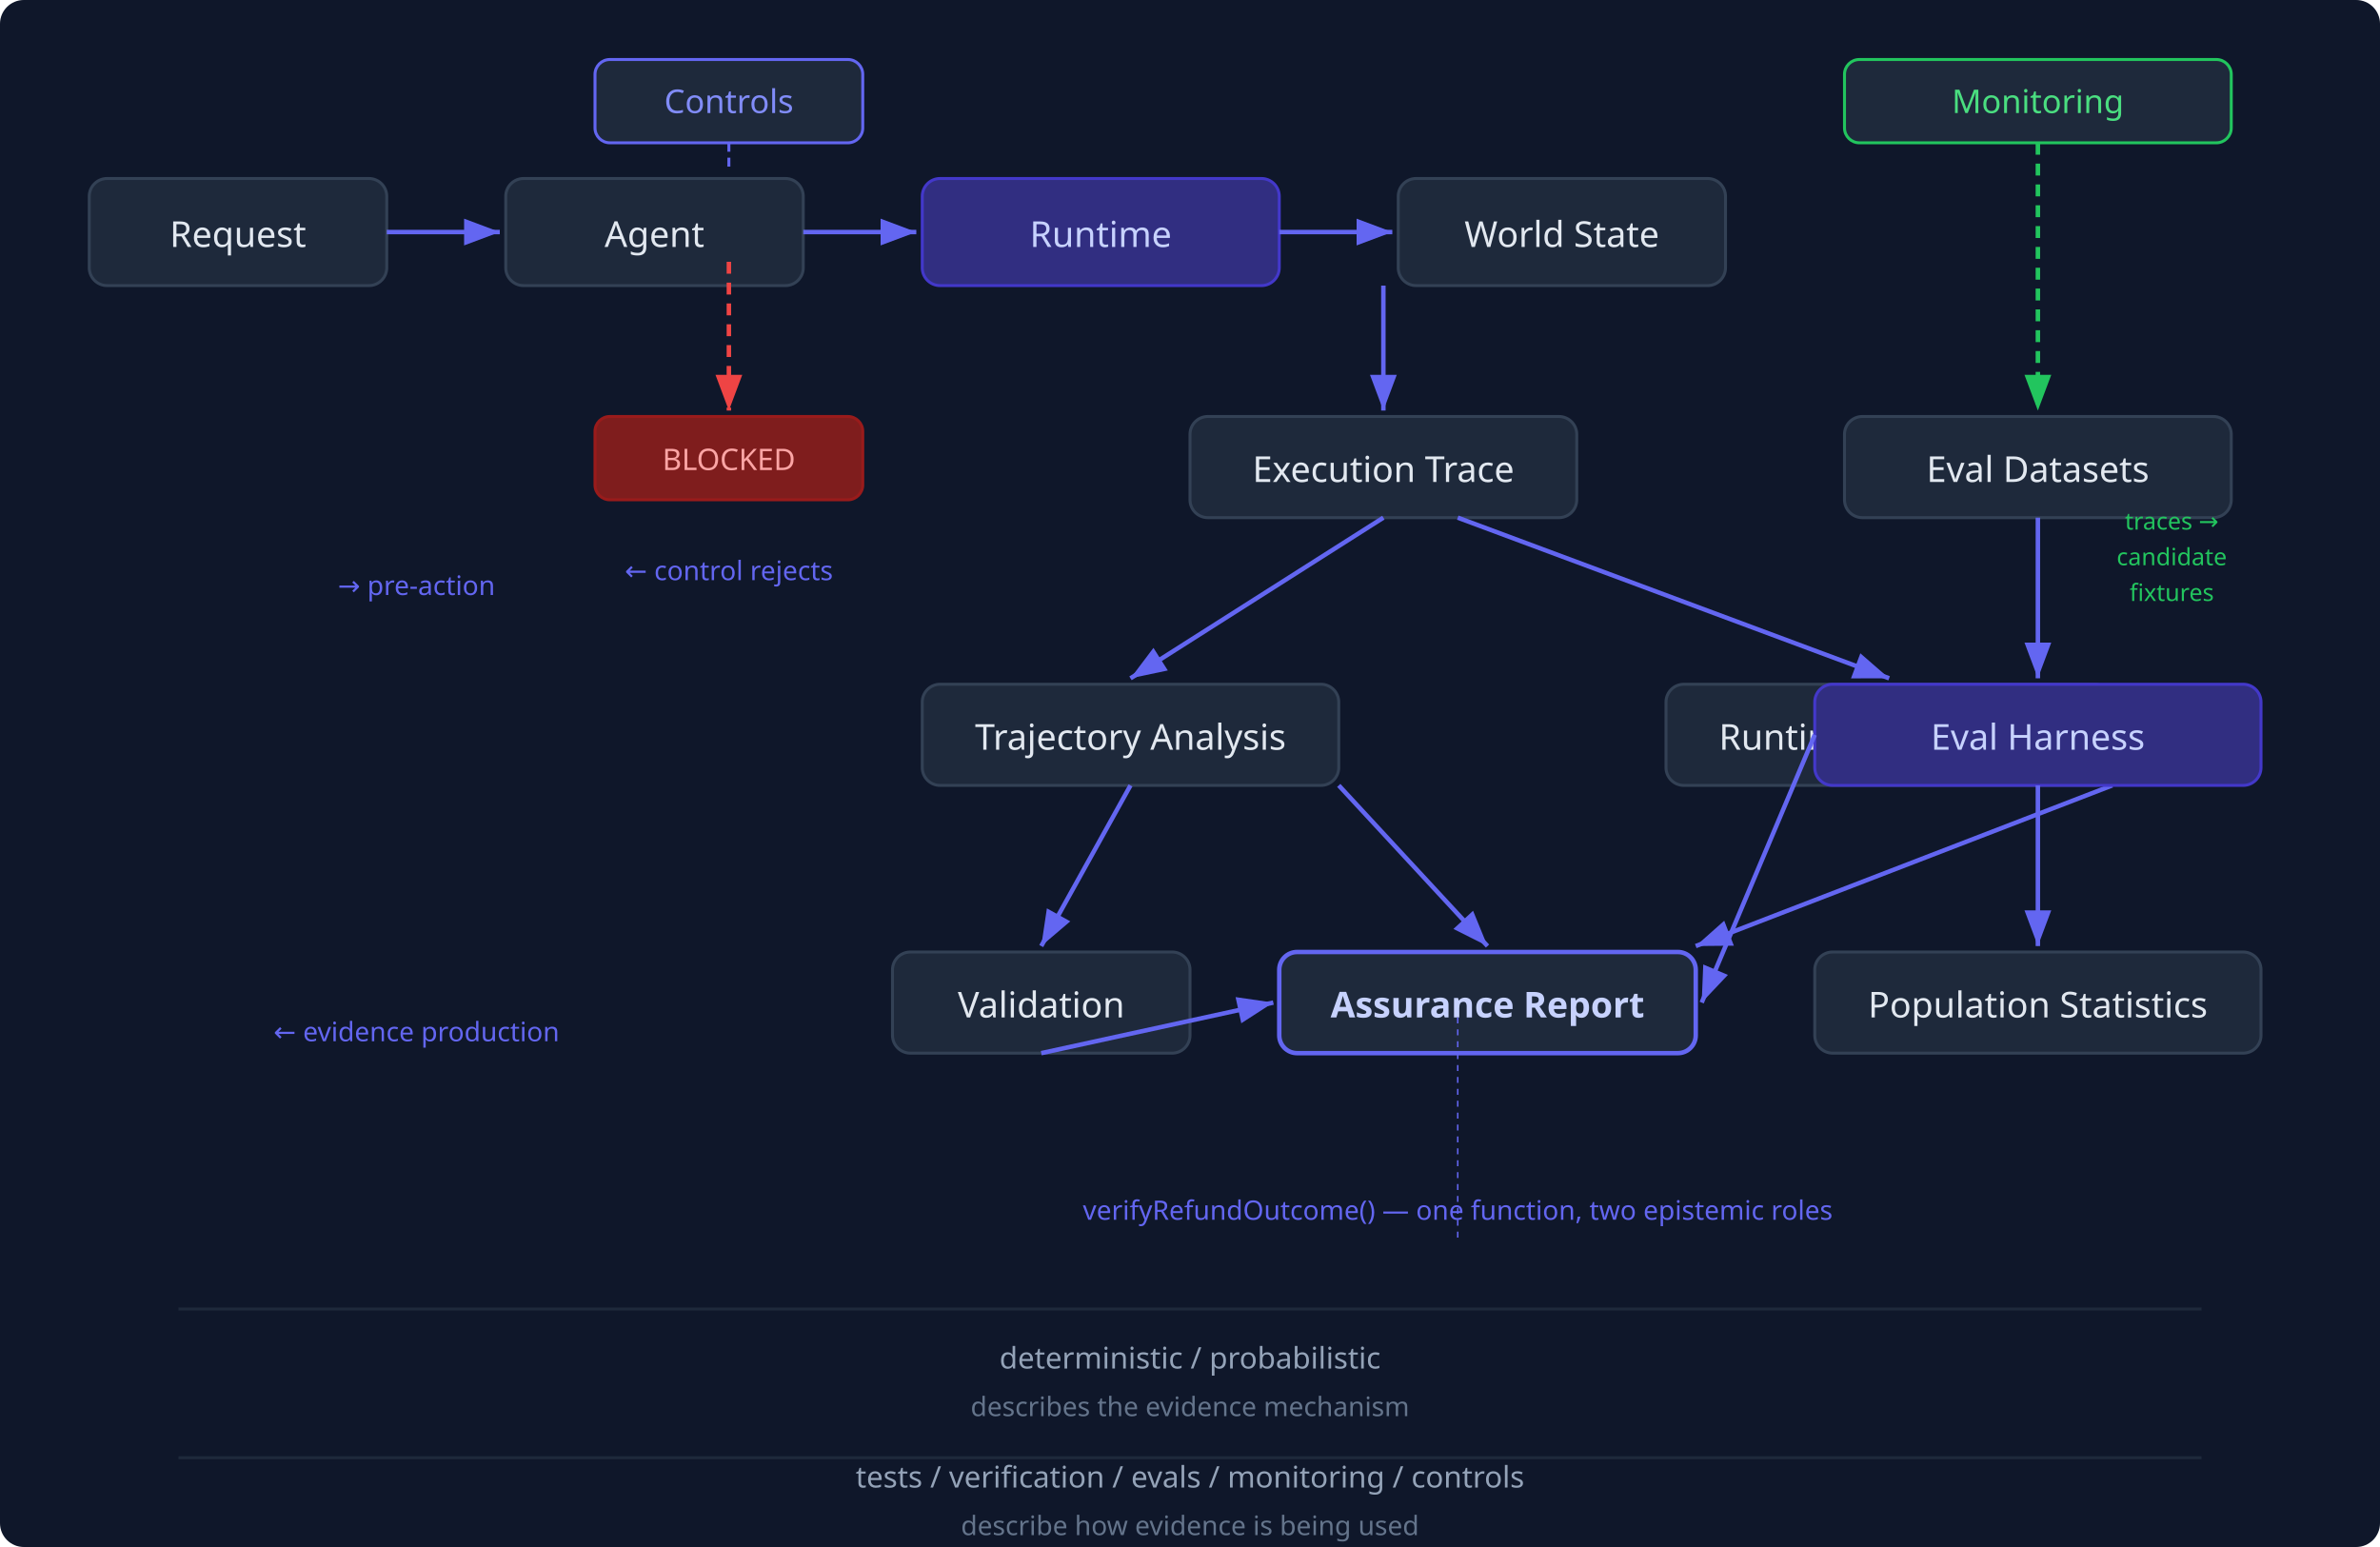
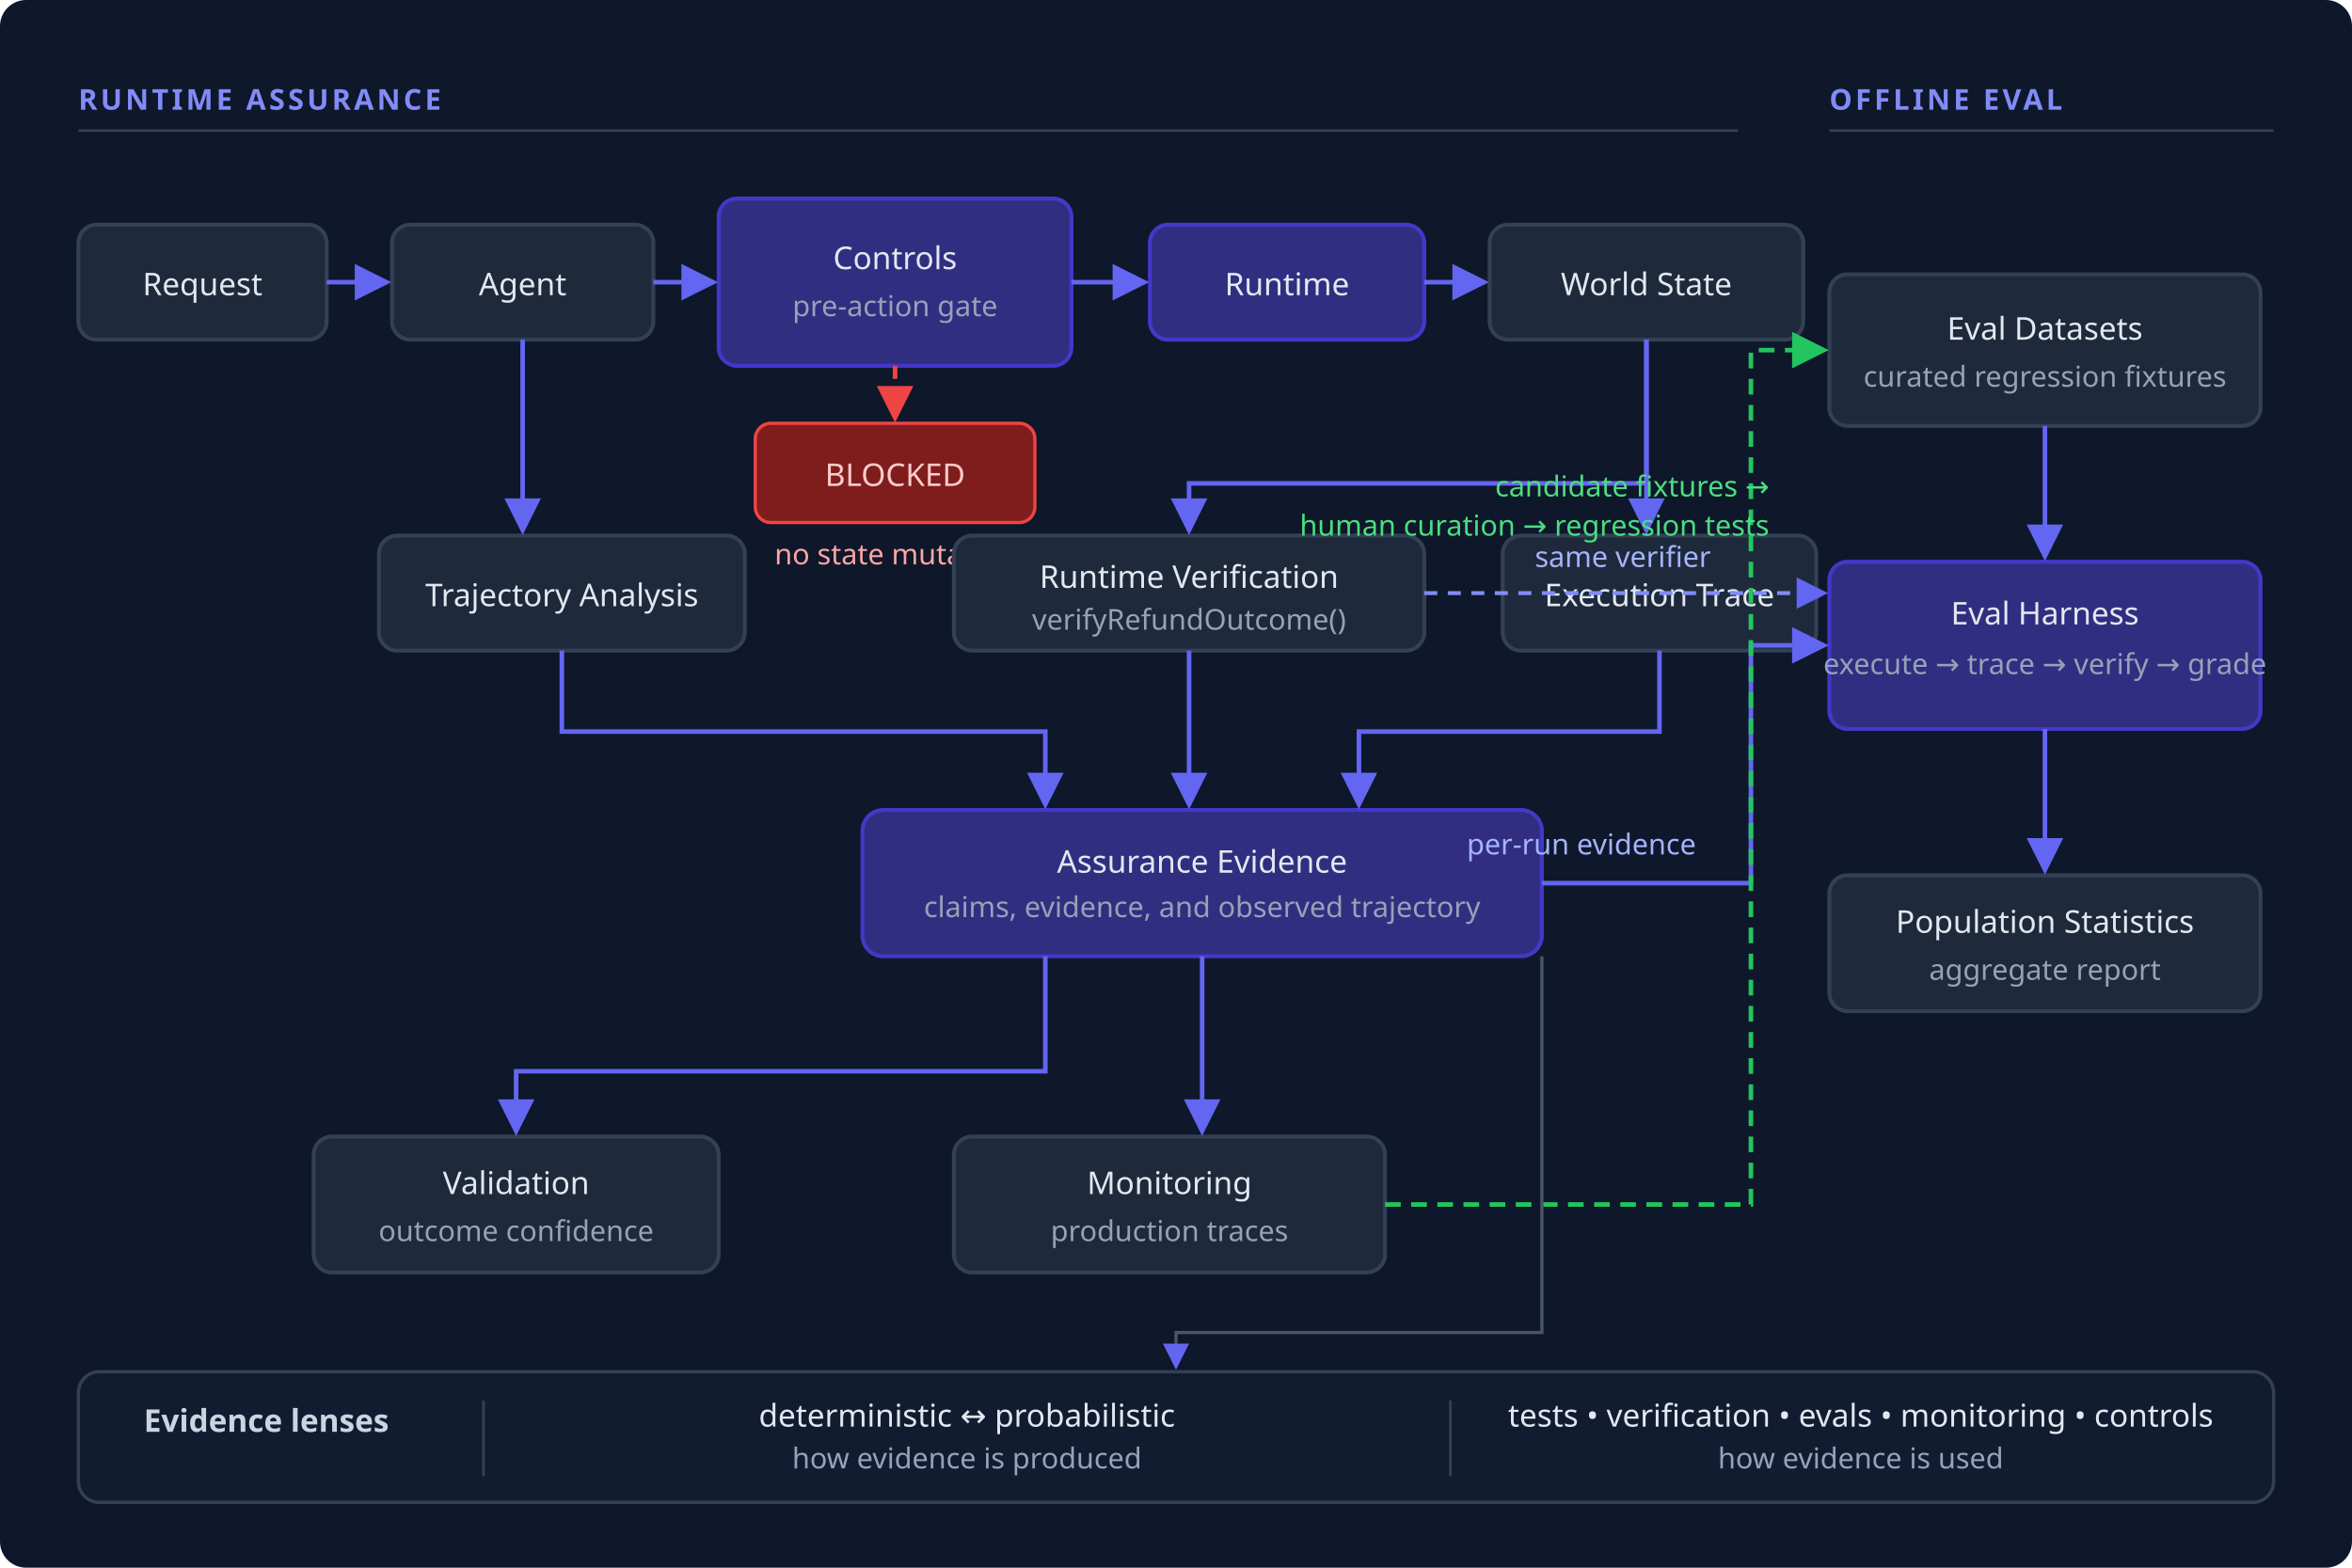
- <svg xmlns="http://www.w3.org/2000/svg" viewBox="0 0 800 520" width="800" height="520">
+ <svg xmlns="http://www.w3.org/2000/svg" viewBox="0 0 900 600" width="900" height="600" role="img" aria-labelledby="title description">
  <defs>
-     <marker id="arrow" markerWidth="8" markerHeight="6" refX="8" refY="3" orient="auto">
-       <path d="M0,0 L8,3 L0,6 Z" fill="#6366f1" />
+     <marker id="arrow" markerWidth="8" markerHeight="8" refX="7" refY="4" orient="auto">
+       <path d="M0,0 L8,4 L0,8 Z" fill="#6366f1" />
    </marker>
-     <marker id="arrow-red" markerWidth="8" markerHeight="6" refX="8" refY="3" orient="auto">
-       <path d="M0,0 L8,3 L0,6 Z" fill="#ef4444" />
+     <marker id="arrow-red" markerWidth="8" markerHeight="8" refX="7" refY="4" orient="auto">
+       <path d="M0,0 L8,4 L0,8 Z" fill="#ef4444" />
    </marker>
-     <marker id="arrow-green" markerWidth="8" markerHeight="6" refX="8" refY="3" orient="auto">
-       <path d="M0,0 L8,3 L0,6 Z" fill="#22c55e" />
+     <marker id="arrow-green" markerWidth="8" markerHeight="8" refX="7" refY="4" orient="auto">
+       <path d="M0,0 L8,4 L0,8 Z" fill="#22c55e" />
    </marker>
+     <style>
+       .node { fill: #1e293b; stroke: #334155; stroke-width: 1.5; }
+       .active { fill: #312e81; stroke: #4338ca; stroke-width: 1.5; }
+       .node-text { fill: #e2e8f0; font: 12px system-ui, sans-serif; text-anchor: middle; }
+       .subtext { fill: #94a3b8; font: 11px system-ui, sans-serif; text-anchor: middle; }
+       .lane { fill: #818cf8; font: 11px system-ui, sans-serif; font-weight: 700; letter-spacing: 1.2px; }
+       .note { fill: #94a3b8; font: 11px system-ui, sans-serif; }
+       .flow { fill: none; stroke: #6366f1; stroke-width: 1.75; marker-end: url(#arrow); }
+     </style>
  </defs>
-   <rect width="800" height="520" fill="#0f172a" rx="8" />
-   <rect x="30" y="60" width="100" height="36" rx="6" fill="#1e293b" stroke="#334155" stroke-width="1" />
-   <text x="80" y="83" text-anchor="middle" fill="#e2e8f0" font-size="12" font-family="sans-serif">Request</text>
-   <rect x="170" y="60" width="100" height="36" rx="6" fill="#1e293b" stroke="#334155" stroke-width="1" />
-   <text x="220" y="83" text-anchor="middle" fill="#e2e8f0" font-size="12" font-family="sans-serif">Agent</text>
-   <line x1="130" y1="78" x2="168" y2="78" stroke="#6366f1" stroke-width="1.5" marker-end="url(#arrow)" />
-   <rect x="200" y="20" width="90" height="28" rx="5" fill="#1e293b" stroke="#6366f1" stroke-width="1" />
-   <text x="245" y="38" text-anchor="middle" fill="#818cf8" font-size="11" font-family="sans-serif">Controls</text>
-   <line x1="245" y1="48" x2="245" y2="58" stroke="#6366f1" stroke-width="1" stroke-dasharray="3,2" />
-   <rect x="310" y="60" width="120" height="36" rx="6" fill="#312e81" stroke="#4338ca" stroke-width="1" />
-   <text x="370" y="83" text-anchor="middle" fill="#c7d2fe" font-size="12" font-family="sans-serif">Runtime</text>
-   <line x1="270" y1="78" x2="308" y2="78" stroke="#6366f1" stroke-width="1.5" marker-end="url(#arrow)" />
-   <rect x="470" y="60" width="110" height="36" rx="6" fill="#1e293b" stroke="#334155" stroke-width="1" />
-   <text x="525" y="83" text-anchor="middle" fill="#e2e8f0" font-size="12" font-family="sans-serif">World State</text>
-   <line x1="430" y1="78" x2="468" y2="78" stroke="#6366f1" stroke-width="1.5" marker-end="url(#arrow)" />
-   <rect x="400" y="140" width="130" height="34" rx="6" fill="#1e293b" stroke="#334155" stroke-width="1" />
-   <text x="465" y="162" text-anchor="middle" fill="#e2e8f0" font-size="12" font-family="sans-serif">Execution Trace</text>
-   <line x1="465" y1="96" x2="465" y2="138" stroke="#6366f1" stroke-width="1.5" marker-end="url(#arrow)" />
-   <rect x="310" y="230" width="140" height="34" rx="6" fill="#1e293b" stroke="#334155" stroke-width="1" />
-   <text x="380" y="252" text-anchor="middle" fill="#e2e8f0" font-size="12" font-family="sans-serif">Trajectory Analysis</text>
-   <line x1="465" y1="174" x2="380" y2="228" stroke="#6366f1" stroke-width="1.5" marker-end="url(#arrow)" />
-   <rect x="560" y="230" width="150" height="34" rx="6" fill="#1e293b" stroke="#334155" stroke-width="1" />
-   <text x="635" y="252" text-anchor="middle" fill="#e2e8f0" font-size="12" font-family="sans-serif">Runtime Verification</text>
-   <line x1="490" y1="174" x2="635" y2="228" stroke="#6366f1" stroke-width="1.5" marker-end="url(#arrow)" />
-   <rect x="300" y="320" width="100" height="34" rx="6" fill="#1e293b" stroke="#334155" stroke-width="1" />
-   <text x="350" y="342" text-anchor="middle" fill="#e2e8f0" font-size="12" font-family="sans-serif">Validation</text>
-   <line x1="380" y1="264" x2="350" y2="318" stroke="#6366f1" stroke-width="1.5" marker-end="url(#arrow)" />
-   <rect x="430" y="320" width="140" height="34" rx="6" fill="#1e293b" stroke="#6366f1" stroke-width="1.5" />
-   <text x="500" y="342" text-anchor="middle" fill="#c7d2fe" font-size="12" font-family="sans-serif" font-weight="bold">Assurance Report</text>
-   <line x1="450" y1="264" x2="500" y2="318" stroke="#6366f1" stroke-width="1.5" marker-end="url(#arrow)" />
-   <line x1="710" y1="264" x2="570" y2="318" stroke="#6366f1" stroke-width="1.5" marker-end="url(#arrow)" />
-   <line x1="350" y1="354" x2="428" y2="337" stroke="#6366f1" stroke-width="1.5" marker-end="url(#arrow)" />
-   <rect x="620" y="140" width="130" height="34" rx="6" fill="#1e293b" stroke="#334155" stroke-width="1" />
-   <text x="685" y="162" text-anchor="middle" fill="#e2e8f0" font-size="12" font-family="sans-serif">Eval Datasets</text>
-   <rect x="620" y="20" width="130" height="28" rx="5" fill="#1e293b" stroke="#22c55e" stroke-width="1" />
-   <text x="685" y="38" text-anchor="middle" fill="#4ade80" font-size="11" font-family="sans-serif">Monitoring</text>
-   <line x1="685" y1="48" x2="685" y2="138" stroke="#22c55e" stroke-width="1.5" stroke-dasharray="4,3" marker-end="url(#arrow-green)" />
-   <rect x="610" y="230" width="150" height="34" rx="6" fill="#312e81" stroke="#4338ca" stroke-width="1" />
-   <text x="685" y="252" text-anchor="middle" fill="#c7d2fe" font-size="12" font-family="sans-serif">Eval Harness</text>
-   <line x1="685" y1="174" x2="685" y2="228" stroke="#6366f1" stroke-width="1.5" marker-end="url(#arrow)" />
-   <line x1="610" y1="247" x2="572" y2="337" stroke="#6366f1" stroke-width="1.5" marker-end="url(#arrow)" />
-   <rect x="200" y="140" width="90" height="28" rx="5" fill="#7f1d1d" stroke="#991b1b" stroke-width="1" />
-   <text x="245" y="158" text-anchor="middle" fill="#fca5a5" font-size="10" font-family="sans-serif">BLOCKED</text>
-   <line x1="245" y1="88" x2="245" y2="138" stroke="#ef4444" stroke-width="1.5" stroke-dasharray="4,3" marker-end="url(#arrow-red)" />
-   <text x="245" y="195" text-anchor="middle" fill="#6366f1" font-size="9" font-family="sans-serif">← control rejects</text>
-   <text x="140" y="200" text-anchor="middle" fill="#6366f1" font-size="9" font-family="sans-serif">→ pre-action</text>
-   <text x="140" y="350" text-anchor="middle" fill="#6366f1" font-size="9" font-family="sans-serif">← evidence production</text>
-   <text x="730" y="178" text-anchor="middle" fill="#22c55e" font-size="8" font-family="sans-serif">traces →</text>
-   <text x="730" y="190" text-anchor="middle" fill="#22c55e" font-size="8" font-family="sans-serif">candidate</text>
-   <text x="730" y="202" text-anchor="middle" fill="#22c55e" font-size="8" font-family="sans-serif">fixtures</text>
-   <text x="490" y="410" text-anchor="middle" fill="#6366f1" font-size="9" font-family="sans-serif">verifyRefundOutcome() — one function, two epistemic roles</text>
-   <line x1="490" y1="416" x2="490" y2="340" stroke="#6366f1" stroke-width="0.5" stroke-dasharray="2,2" />
-   <rect x="610" y="320" width="150" height="34" rx="6" fill="#1e293b" stroke="#334155" stroke-width="1" />
-   <text x="685" y="342" text-anchor="middle" fill="#e2e8f0" font-size="12" font-family="sans-serif">Population Statistics</text>
-   <line x1="685" y1="264" x2="685" y2="318" stroke="#6366f1" stroke-width="1.5" marker-end="url(#arrow)" />
-   <text x="400" y="460" text-anchor="middle" fill="#94a3b8" font-size="10" font-family="sans-serif">deterministic / probabilistic</text>
-   <text x="400" y="476" text-anchor="middle" fill="#64748b" font-size="9" font-family="sans-serif">describes the evidence mechanism</text>
-   <text x="400" y="500" text-anchor="middle" fill="#94a3b8" font-size="10" font-family="sans-serif">tests / verification / evals / monitoring / controls</text>
-   <text x="400" y="516" text-anchor="middle" fill="#64748b" font-size="9" font-family="sans-serif">describe how evidence is being used</text>
-   <line x1="60" y1="440" x2="740" y2="440" stroke="#1e293b" stroke-width="1" />
-   <line x1="60" y1="490" x2="740" y2="490" stroke="#1e293b" stroke-width="1" />
+   <rect width="900" height="600" rx="10" fill="#0f172a" />
+   <text x="30" y="42" class="lane">RUNTIME ASSURANCE</text>
+   <line x1="30" y1="50" x2="665" y2="50" stroke="#334155" />
+   <text x="700" y="42" class="lane">OFFLINE EVAL</text>
+   <line x1="700" y1="50" x2="870" y2="50" stroke="#334155" />
+   <rect x="30" y="86" width="95" height="44" rx="7" class="node" />
+   <text x="77.5" y="113" class="node-text">Request</text>
+   <rect x="150" y="86" width="100" height="44" rx="7" class="node" />
+   <text x="200" y="113" class="node-text">Agent</text>
+   <path d="M125 108 H148" class="flow" />
+   <rect x="275" y="76" width="135" height="64" rx="7" class="active" />
+   <text x="342.5" y="103" class="node-text" fill="#e0e7ff">Controls</text>
+   <text x="342.5" y="121" class="subtext">pre-action gate</text>
+   <path d="M250 108 H273" class="flow" />
+   <rect x="440" y="86" width="105" height="44" rx="7" class="active" />
+   <text x="492.5" y="113" class="node-text" fill="#e0e7ff">Runtime</text>
+   <path d="M410 108 H438" class="flow" />
+   <rect x="570" y="86" width="120" height="44" rx="7" class="node" />
+   <text x="630" y="113" class="node-text">World State</text>
+   <path d="M545 108 H568" class="flow" />
+   <rect x="289" y="162" width="107" height="38" rx="6" fill="#7f1d1d" stroke="#ef4444" stroke-width="1.25" />
+   <text x="342.5" y="186" fill="#fecaca" font-family="system-ui, sans-serif" font-size="12" text-anchor="middle">BLOCKED</text>
+   <path d="M342.5 140 V160" fill="none" stroke="#ef4444" stroke-width="1.75" stroke-dasharray="5 4" marker-end="url(#arrow-red)" />
+   <text x="342.5" y="216" fill="#fca5a5" font-family="system-ui, sans-serif" font-size="11" text-anchor="middle">no state mutation</text>
+   <rect x="145" y="205" width="140" height="44" rx="7" class="node" />
+   <text x="215" y="232" class="node-text">Trajectory Analysis</text>
+   <path d="M200 130 V203" class="flow" />
+   <rect x="365" y="205" width="180" height="44" rx="7" class="node" />
+   <text x="455" y="225" class="node-text">Runtime Verification</text>
+   <text x="455" y="241" class="subtext">verifyRefundOutcome()</text>
+   <rect x="575" y="205" width="120" height="44" rx="7" class="node" />
+   <text x="635" y="232" class="node-text">Execution Trace</text>
+   <path d="M630 130 V185 H455 V203" class="flow" />
+   <path d="M630 130 V203" class="flow" />
+   <rect x="330" y="310" width="260" height="56" rx="8" class="active" />
+   <text x="460" y="334" class="node-text" fill="#e0e7ff" font-weight="700">Assurance Evidence</text>
+   <text x="460" y="351" class="subtext">claims, evidence, and observed trajectory</text>
+   <path d="M215 249 V280 H400 V308" class="flow" />
+   <path d="M455 249 V308" class="flow" />
+   <path d="M635 249 V280 H520 V308" class="flow" />
+   <rect x="700" y="105" width="165" height="58" rx="7" class="node" />
+   <text x="782.5" y="130" class="node-text">Eval Datasets</text>
+   <text x="782.5" y="148" class="subtext">curated regression fixtures</text>
+   <rect x="700" y="215" width="165" height="64" rx="7" class="active" />
+   <text x="782.5" y="239" class="node-text" fill="#e0e7ff">Eval Harness</text>
+   <text x="782.5" y="258" class="subtext">execute → trace → verify → grade</text>
+   <path d="M782.5 163 V213" class="flow" />
+   <rect x="700" y="335" width="165" height="52" rx="7" class="node" />
+   <text x="782.5" y="357" class="node-text">Population Statistics</text>
+   <text x="782.5" y="375" class="subtext">aggregate report</text>
+   <path d="M782.5 279 V333" class="flow" />
+   <path d="M545 227 H698" fill="none" stroke="#818cf8" stroke-width="1.5" stroke-dasharray="5 4" marker-end="url(#arrow)" />
+   <text x="621" y="217" fill="#a5b4fc" font-family="system-ui, sans-serif" font-size="11" text-anchor="middle">same verifier</text>
+   <rect x="120" y="435" width="155" height="52" rx="7" class="node" />
+   <text x="197.5" y="457" class="node-text">Validation</text>
+   <text x="197.5" y="475" class="subtext">outcome confidence</text>
+   <rect x="365" y="435" width="165" height="52" rx="7" class="node" stroke="#22c55e" />
+   <text x="447.5" y="457" class="node-text">Monitoring</text>
+   <text x="447.5" y="475" class="subtext">production traces</text>
+   <path d="M400 366 V410 H197.5 V433" class="flow" />
+   <path d="M460 366 V433" class="flow" />
+   <path d="M590 338 H670 V247 H698" class="flow" />
+   <text x="649" y="327" fill="#a5b4fc" font-family="system-ui, sans-serif" font-size="11" text-anchor="end">per-run evidence</text>
+   <path d="M530 461 H670 V134 H698" fill="none" stroke="#22c55e" stroke-width="1.75" stroke-dasharray="6 4" marker-end="url(#arrow-green)" />
+   <text x="677" y="190" fill="#4ade80" font-family="system-ui, sans-serif" font-size="11" text-anchor="end">candidate fixtures →</text>
+   <text x="677" y="205" fill="#4ade80" font-family="system-ui, sans-serif" font-size="11" text-anchor="end">human curation → regression tests</text>
+   <path d="M590 366 V510 H450 V523" fill="none" stroke="#475569" stroke-width="1.25" marker-end="url(#arrow)" />
+   <rect x="30" y="525" width="840" height="50" rx="8" fill="#111c31" stroke="#334155" stroke-width="1.25" />
+   <text x="55" y="548" fill="#cbd5e1" font-family="system-ui, sans-serif" font-size="12" font-weight="700">Evidence lenses</text>
+   <line x1="185" y1="536" x2="185" y2="565" stroke="#334155" />
+   <text x="370" y="546" fill="#e2e8f0" font-family="system-ui, sans-serif" font-size="12" text-anchor="middle">deterministic ↔ probabilistic</text>
+   <text x="370" y="562" class="subtext">how evidence is produced</text>
+   <line x1="555" y1="536" x2="555" y2="565" stroke="#334155" />
+   <text x="712" y="546" fill="#e2e8f0" font-family="system-ui, sans-serif" font-size="12" text-anchor="middle">tests • verification • evals • monitoring • controls</text>
+   <text x="712" y="562" class="subtext">how evidence is used</text>
</svg>
